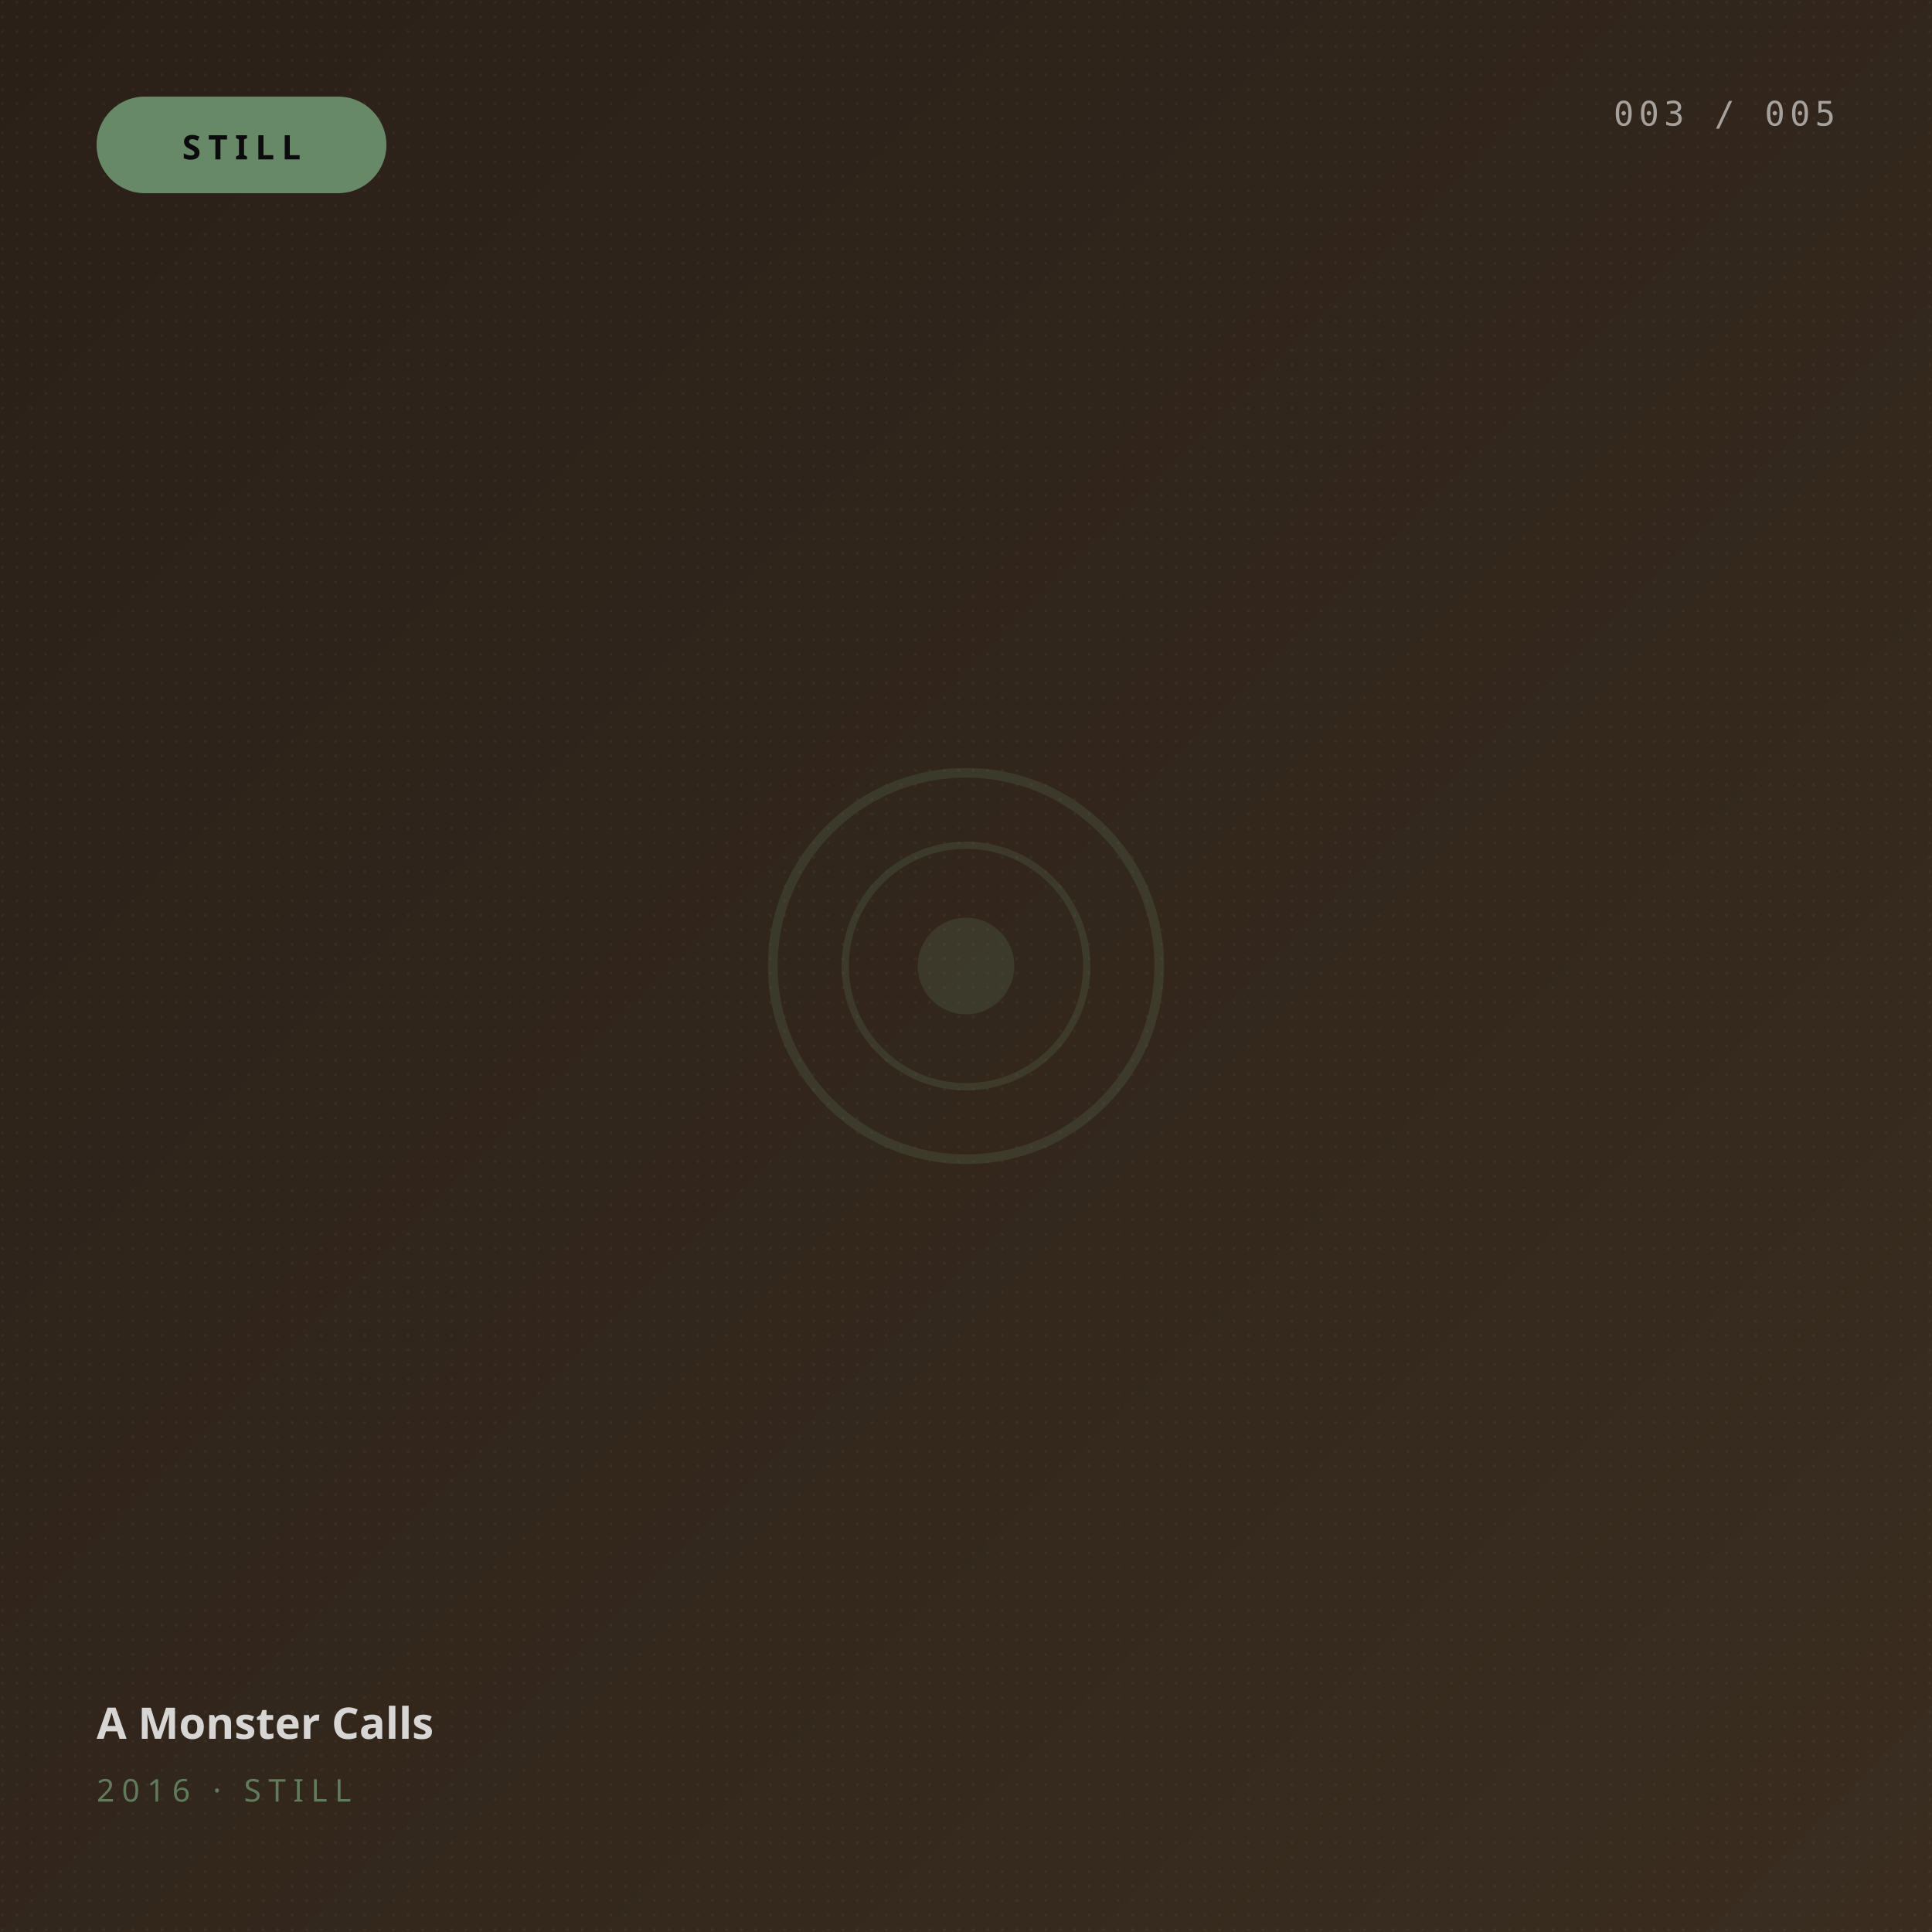
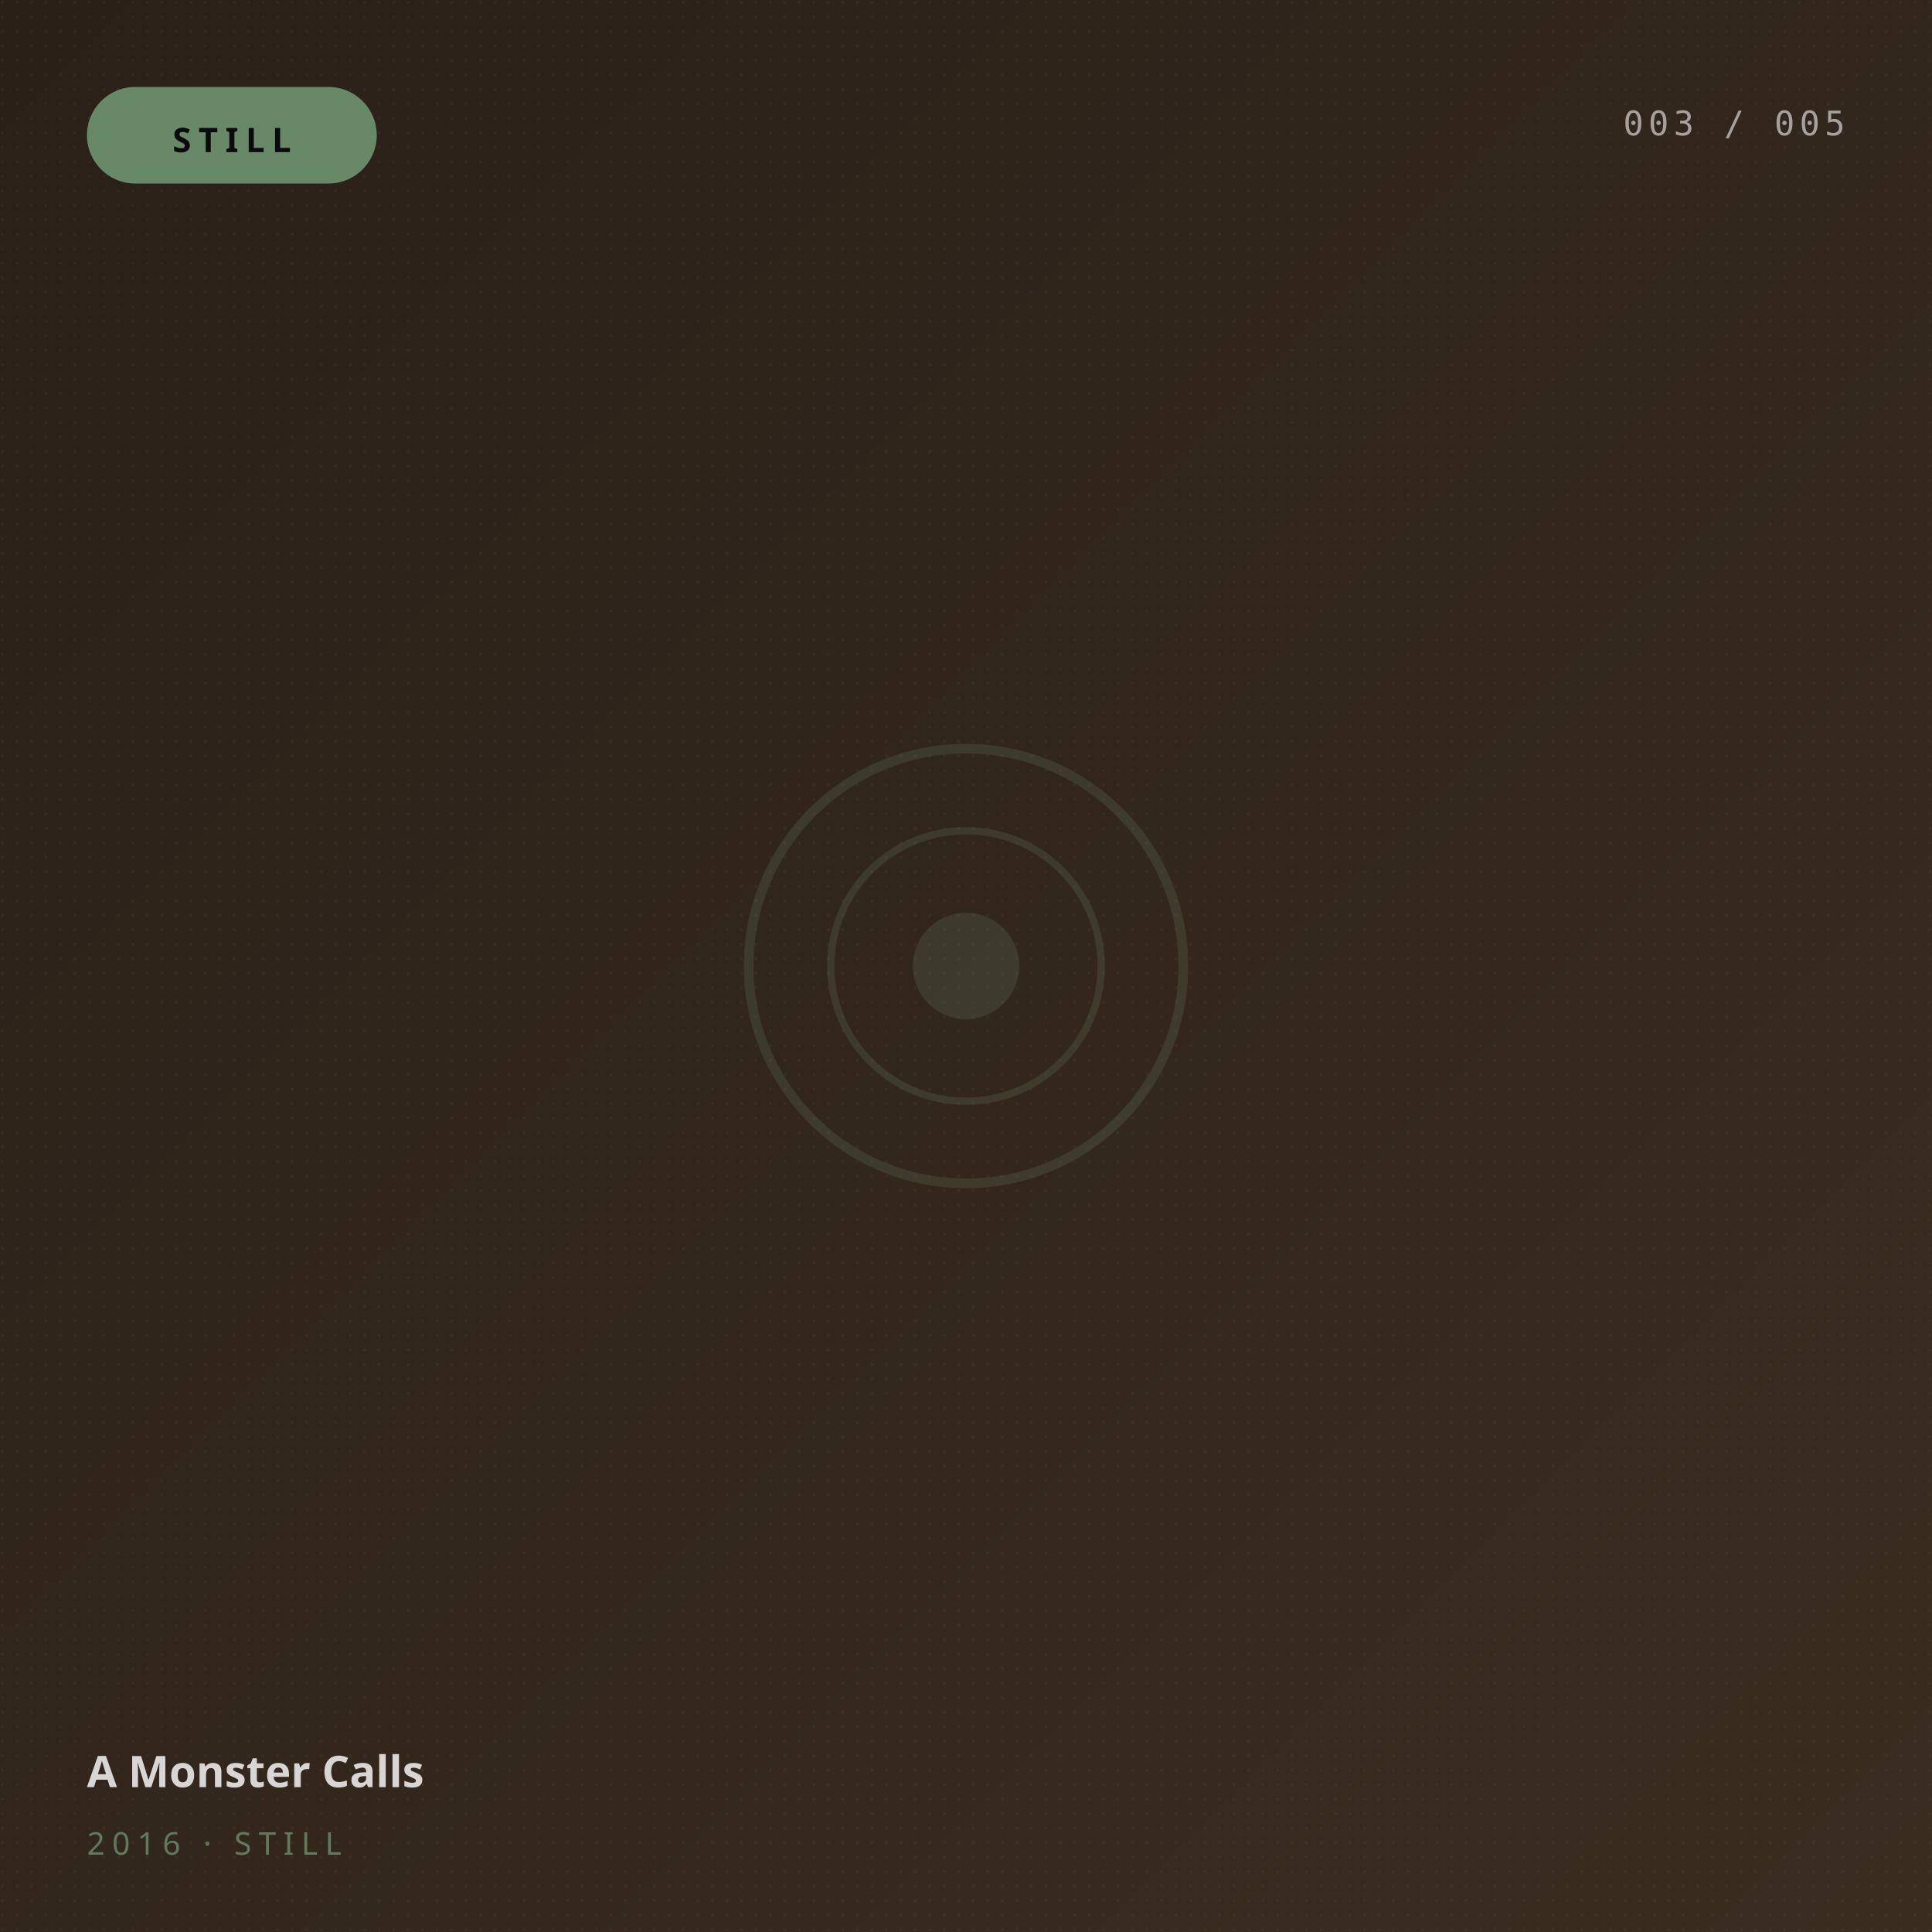
<svg xmlns="http://www.w3.org/2000/svg" viewBox="0 0 800 800" preserveAspectRatio="xMidYMid slice">
  <defs>
    <linearGradient id="p-a-monster-calls-still-2" x1="0" y1="0" x2="1" y2="1">
      <stop offset="0%" stop-color="#2a2018" />
      <stop offset="100%" stop-color="#3a2d20" />
    </linearGradient>
    <pattern id="g-a-monster-calls-still-2" x="0" y="0" width="6" height="6" patternUnits="userSpaceOnUse">
      <circle cx="1" cy="1" r="0.6" fill="#ffffff" opacity="0.04" />
    </pattern>
  </defs>
  <rect width="800" height="800" fill="url(#p-a-monster-calls-still-2)" />
  <rect width="800" height="800" fill="url(#g-a-monster-calls-still-2)" />
-   <g transform="translate(40,40)">
+   <g transform="translate(36,36)">
    <rect x="0" y="0" width="120" height="40" rx="20" fill="#6B8E6B" opacity="0.95" />
-     <text x="60" y="26" text-anchor="middle" font-family="ui-sans-serif,system-ui" font-size="14" font-weight="700" fill="#0b0b0d" letter-spacing="3">STILL</text>
+     <text x="60" y="27" text-anchor="middle" font-family="ui-sans-serif,system-ui" font-size="14" font-weight="700" fill="#0b0b0d" letter-spacing="3">STILL</text>
  </g>
-   <g transform="translate(760,52)" opacity="0.6">
+   <g transform="translate(764, 56)" opacity="0.6">
    <text x="0" y="0" text-anchor="end" font-family="ui-monospace,monospace" font-size="14" fill="#f4f4f4" letter-spacing="2">003 / 005</text>
  </g>
-   <g transform="translate(400,400)" opacity="0.18">
-     <circle cx="0" cy="0" r="80" fill="none" stroke="#6B8E6B" stroke-width="4" />
-     <circle cx="0" cy="0" r="50" fill="none" stroke="#6B8E6B" stroke-width="3" />
-     <circle cx="0" cy="0" r="20" fill="#6B8E6B" />
+   <g transform="translate(400, 400)" opacity="0.2">
+     <circle cx="0" cy="0" r="90" fill="none" stroke="#6B8E6B" stroke-width="4" />
+     <circle cx="0" cy="0" r="56" fill="none" stroke="#6B8E6B" stroke-width="3" />
+     <circle cx="0" cy="0" r="22" fill="#6B8E6B" />
  </g>
-   <g transform="translate(40,720)">
+   <g transform="translate(36, 740)">
    <text x="0" y="0" font-family="ui-sans-serif,system-ui" font-size="18" font-weight="600" fill="#f4f4f4" opacity="0.85">A Monster Calls</text>
-     <text x="0" y="26" font-family="ui-sans-serif,system-ui" font-size="13" font-weight="500" fill="#6B8E6B" letter-spacing="3" opacity="0.8">2016 · STILL</text>
+     <text x="0" y="28" font-family="ui-sans-serif,system-ui" font-size="13" font-weight="500" fill="#6B8E6B" letter-spacing="3" opacity="0.8">2016 · STILL</text>
  </g>
</svg>
